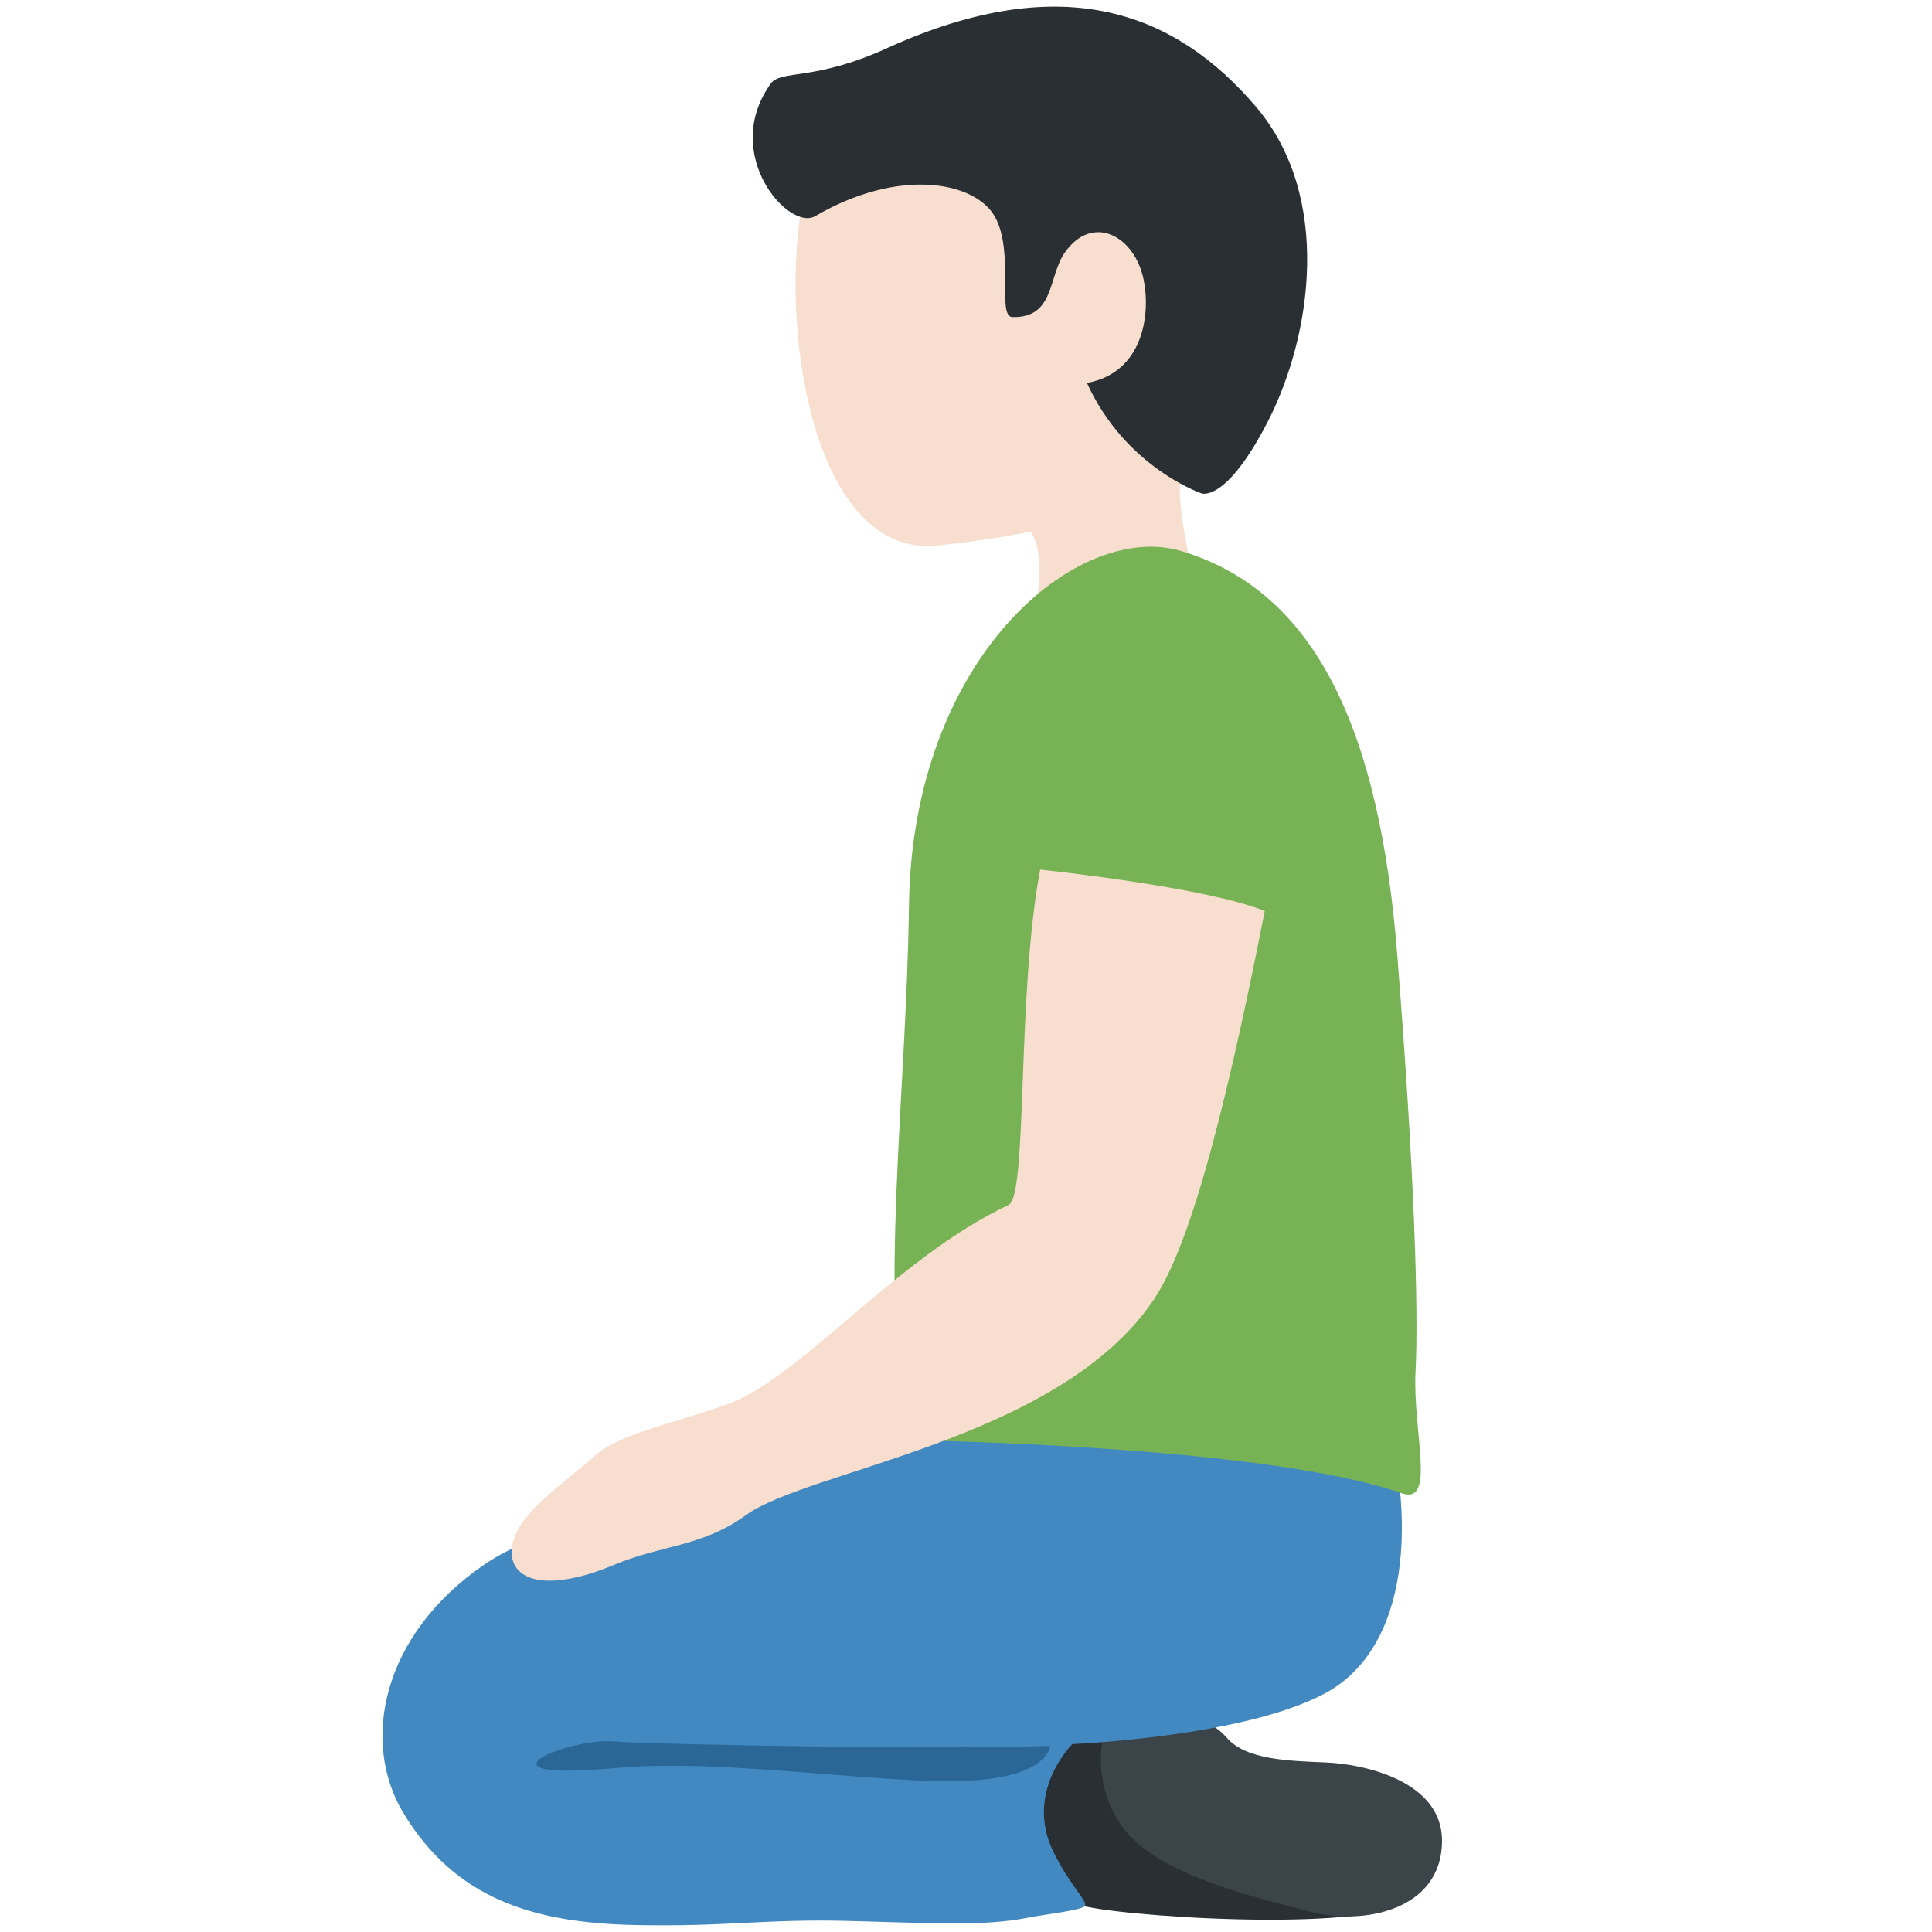
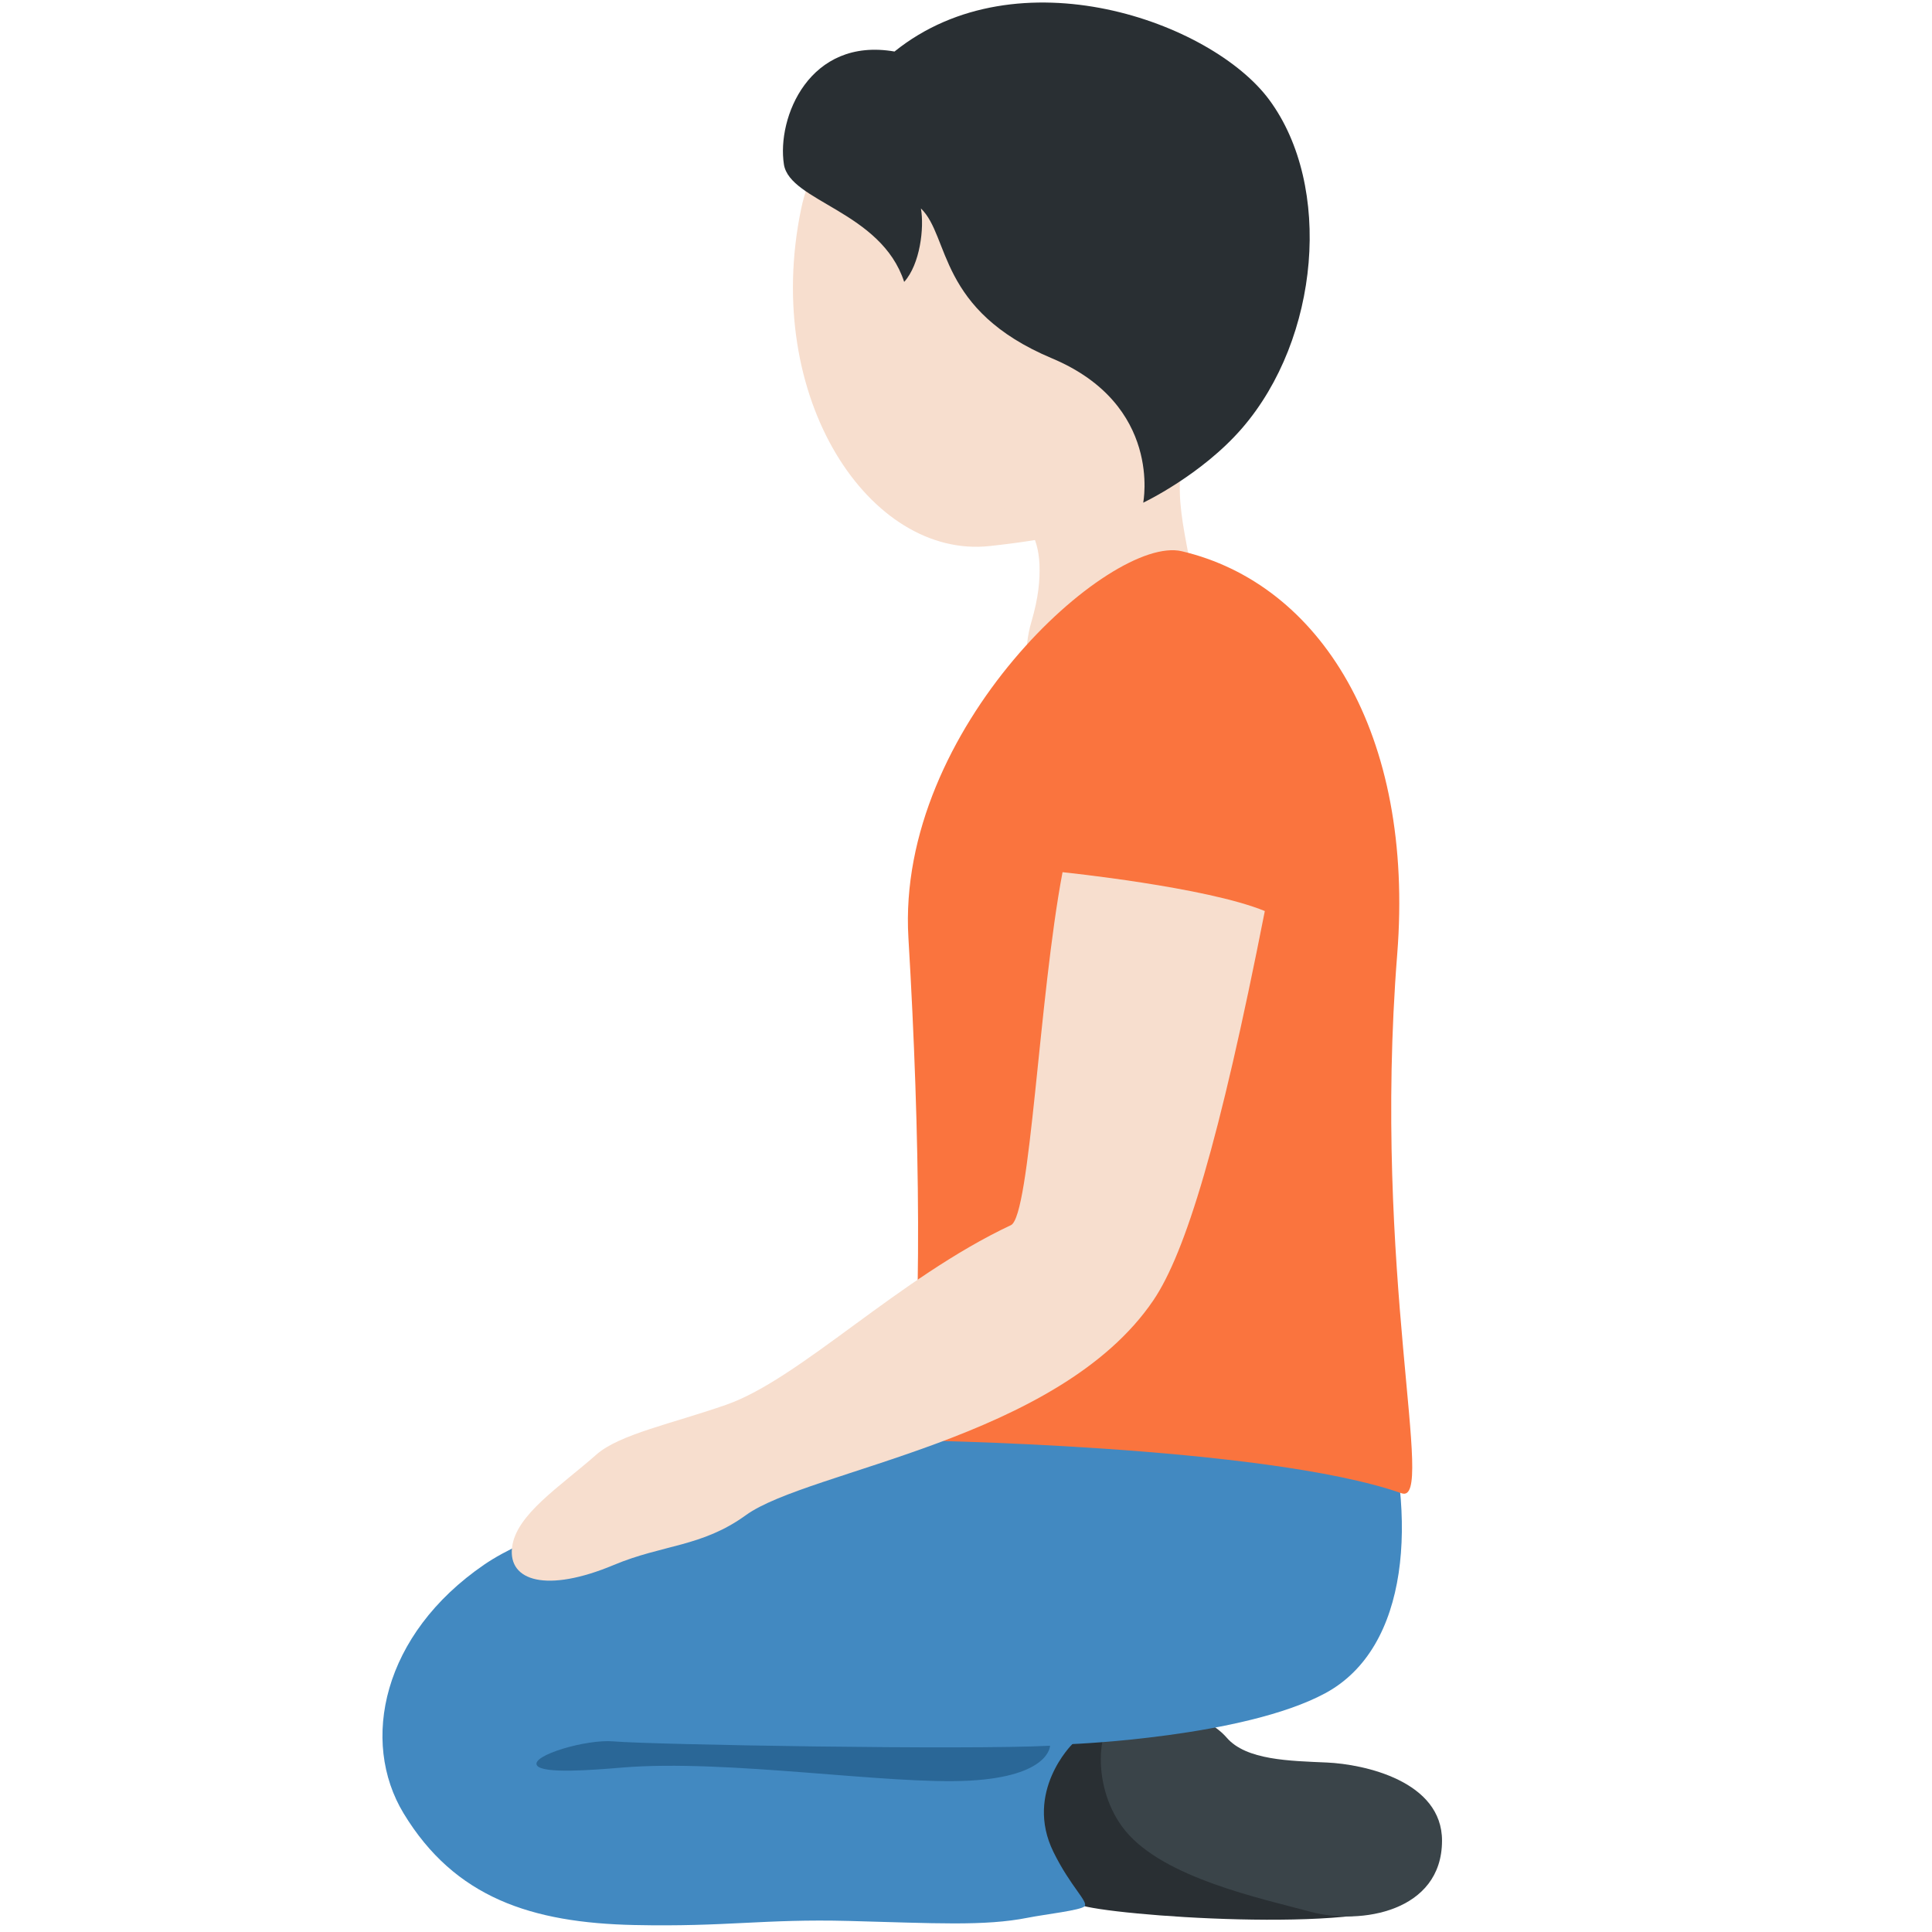
<svg xmlns="http://www.w3.org/2000/svg" viewBox="0 0 36 36">
-   <path fill="#F7DECE" d="M20.905 1.103c-2.182-.859-5.584.249-5.979 2.799-.393 2.532.328 6.502 2.552 6.262 2.332-.252 4.724-.759 5.668-3.16.944-2.399-.059-5.042-2.241-5.901z" />
+   <path fill="#F7DECE" d="M20.905 1.103c-2.182-.859-5.459.272-5.979 2.799-.726 3.526 1.288 6.513 3.513 6.273 2.332-.252 3.763-.769 4.708-3.17.943-2.4-.06-5.043-2.242-5.902z" />
  <path fill="#F7DECE" d="M22.526 7.623c3.175-3.73-4.474-3.367-4.474-3.367-1.448.053-.451 2.465-1.133 3.782-.467.912 1.499 1.395 1.499 1.395s.903-.013.951 1.082v.01c.011.279-.018.61-.148 1.053-.648 2.192 2.297 3.537 2.944 1.34.256-.869.157-1.634.027-2.34l-.012-.063c-.196-1.049-.44-1.969.346-2.892z" />
-   <path fill="#292F33" d="M23.398 1.983C21.945.282 19.863-.621 16.523.9c-1.361.62-1.971.391-2.165.663-.93 1.306.337 2.753.833 2.464 1.572-.917 2.99-.644 3.352.019s.028 1.854.321 1.862c.792.021.664-.755.977-1.202.514-.731 1.296-.318 1.467.496.136.645 0 1.741-1.054 1.934.717 1.577 2.136 2.058 2.136 2.058s.461.181 1.25-1.371c.789-1.554 1.201-4.151-.242-5.84zm-2.732 30.242c-.937.204-1.397.837-1.522 1.423-.126.586.419 1.633.963 1.842s5.354.548 6.132-.078c1.162-.934-4.804-3.354-5.573-3.187z" />
+   <path fill="#292F33" d="M23.65 1.859C22.573.402 18.961-.884 16.668.96c-1.588-.275-2.196 1.234-2.061 2.103.108.694 1.813.873 2.241 2.19.297-.33.376-1.007.312-1.369.543.523.306 1.896 2.442 2.793 2.064.867 1.7 2.69 1.7 2.69s1.087-.514 1.844-1.39c1.443-1.67 1.691-4.512.504-6.118zm-2.984 30.366c-.937.204-1.397.837-1.522 1.423-.126.586.419 1.633.963 1.842s5.354.548 6.132-.078c1.162-.934-4.804-3.354-5.573-3.187z" />
  <path fill="#3A4449" d="M20.924 31.831c-.521.24-.593 1.505.045 2.283.721.879 2.524 1.26 3.455 1.51s2.442-.001 2.446-1.322c.004-1.115-1.452-1.429-2.145-1.46-.693-.031-1.505-.042-1.868-.464s-1.391-.796-1.933-.547z" />
  <path fill="#4289C1" d="M25.75 26.1c.655 2.154.529 4.598-1.058 5.452-1.52.818-4.71.946-4.71.946s-.905.89-.351 2.014c.315.639.649.921.58 1.007-.061.076-.748.153-1.053.214-.814.163-1.755.102-3.341.061s-2.272.113-3.998.076c-1.912-.041-3.344-.507-4.298-2.08-.814-1.343-.395-3.338 1.505-4.638 1.546-1.058 6.469-2.197 8.341-2.482 1.874-.285 7.814-2.441 8.383-.57z" />
-   <path fill="#77B255" d="M26.377 25.554c-.057 1.128.391 2.499-.26 2.27-2.565-.9-9.188-.988-9.188-.988-.568-2.564-.037-6.416.008-9.956.059-4.645 3.148-7.192 5.082-6.61 2.528.761 3.689 3.387 4.016 7.511s.398 6.646.342 7.773z" />
-   <path fill="#F7DECE" d="M19.382 16.204c-.442 2.329-.227 6.078-.59 6.249-2.095.984-3.883 3.239-5.259 3.722-.997.349-1.992.55-2.42.928-.686.605-1.503 1.121-1.573 1.735-.072.623.645.847 1.896.323.919-.385 1.64-.333 2.461-.928 1.17-.847 5.832-1.399 7.596-4.008.595-.881 1.227-2.94 2.074-7.249-1.091-.449-4.185-.772-4.185-.772z" />
+   <path fill="#FA743E" d="M26.117 27.825c-2.565-.9-9.188-.988-9.188-.988.257-2.055.218-5.676-.002-9.362-.233-3.906 3.768-7.514 5.092-7.204 2.571.602 4.342 3.386 4.016 7.511-.469 5.926.733 10.271.082 10.043z" />
+   <path fill="#F7DECE" d="M19.799 16.252c-.442 2.329-.599 6.406-.962 6.577-2.095.984-3.927 2.864-5.303 3.346-.997.349-1.992.55-2.42.928-.686.605-1.503 1.121-1.573 1.735-.072.623.645.847 1.896.323.919-.385 1.64-.333 2.461-.928 1.17-.847 5.832-1.399 7.596-4.008.595-.881 1.227-2.94 2.074-7.249-1.092-.449-3.769-.724-3.769-.724z" />
  <path fill="#2A6797" d="M11.429 32.448c.718.062 6.591.163 8.137.081 0 0 0 .57-1.505.651-1.505.081-4.516-.407-6.469-.244-.538.045-1.485.121-1.587-.041-.117-.185.924-.491 1.424-.447z" />
</svg>
